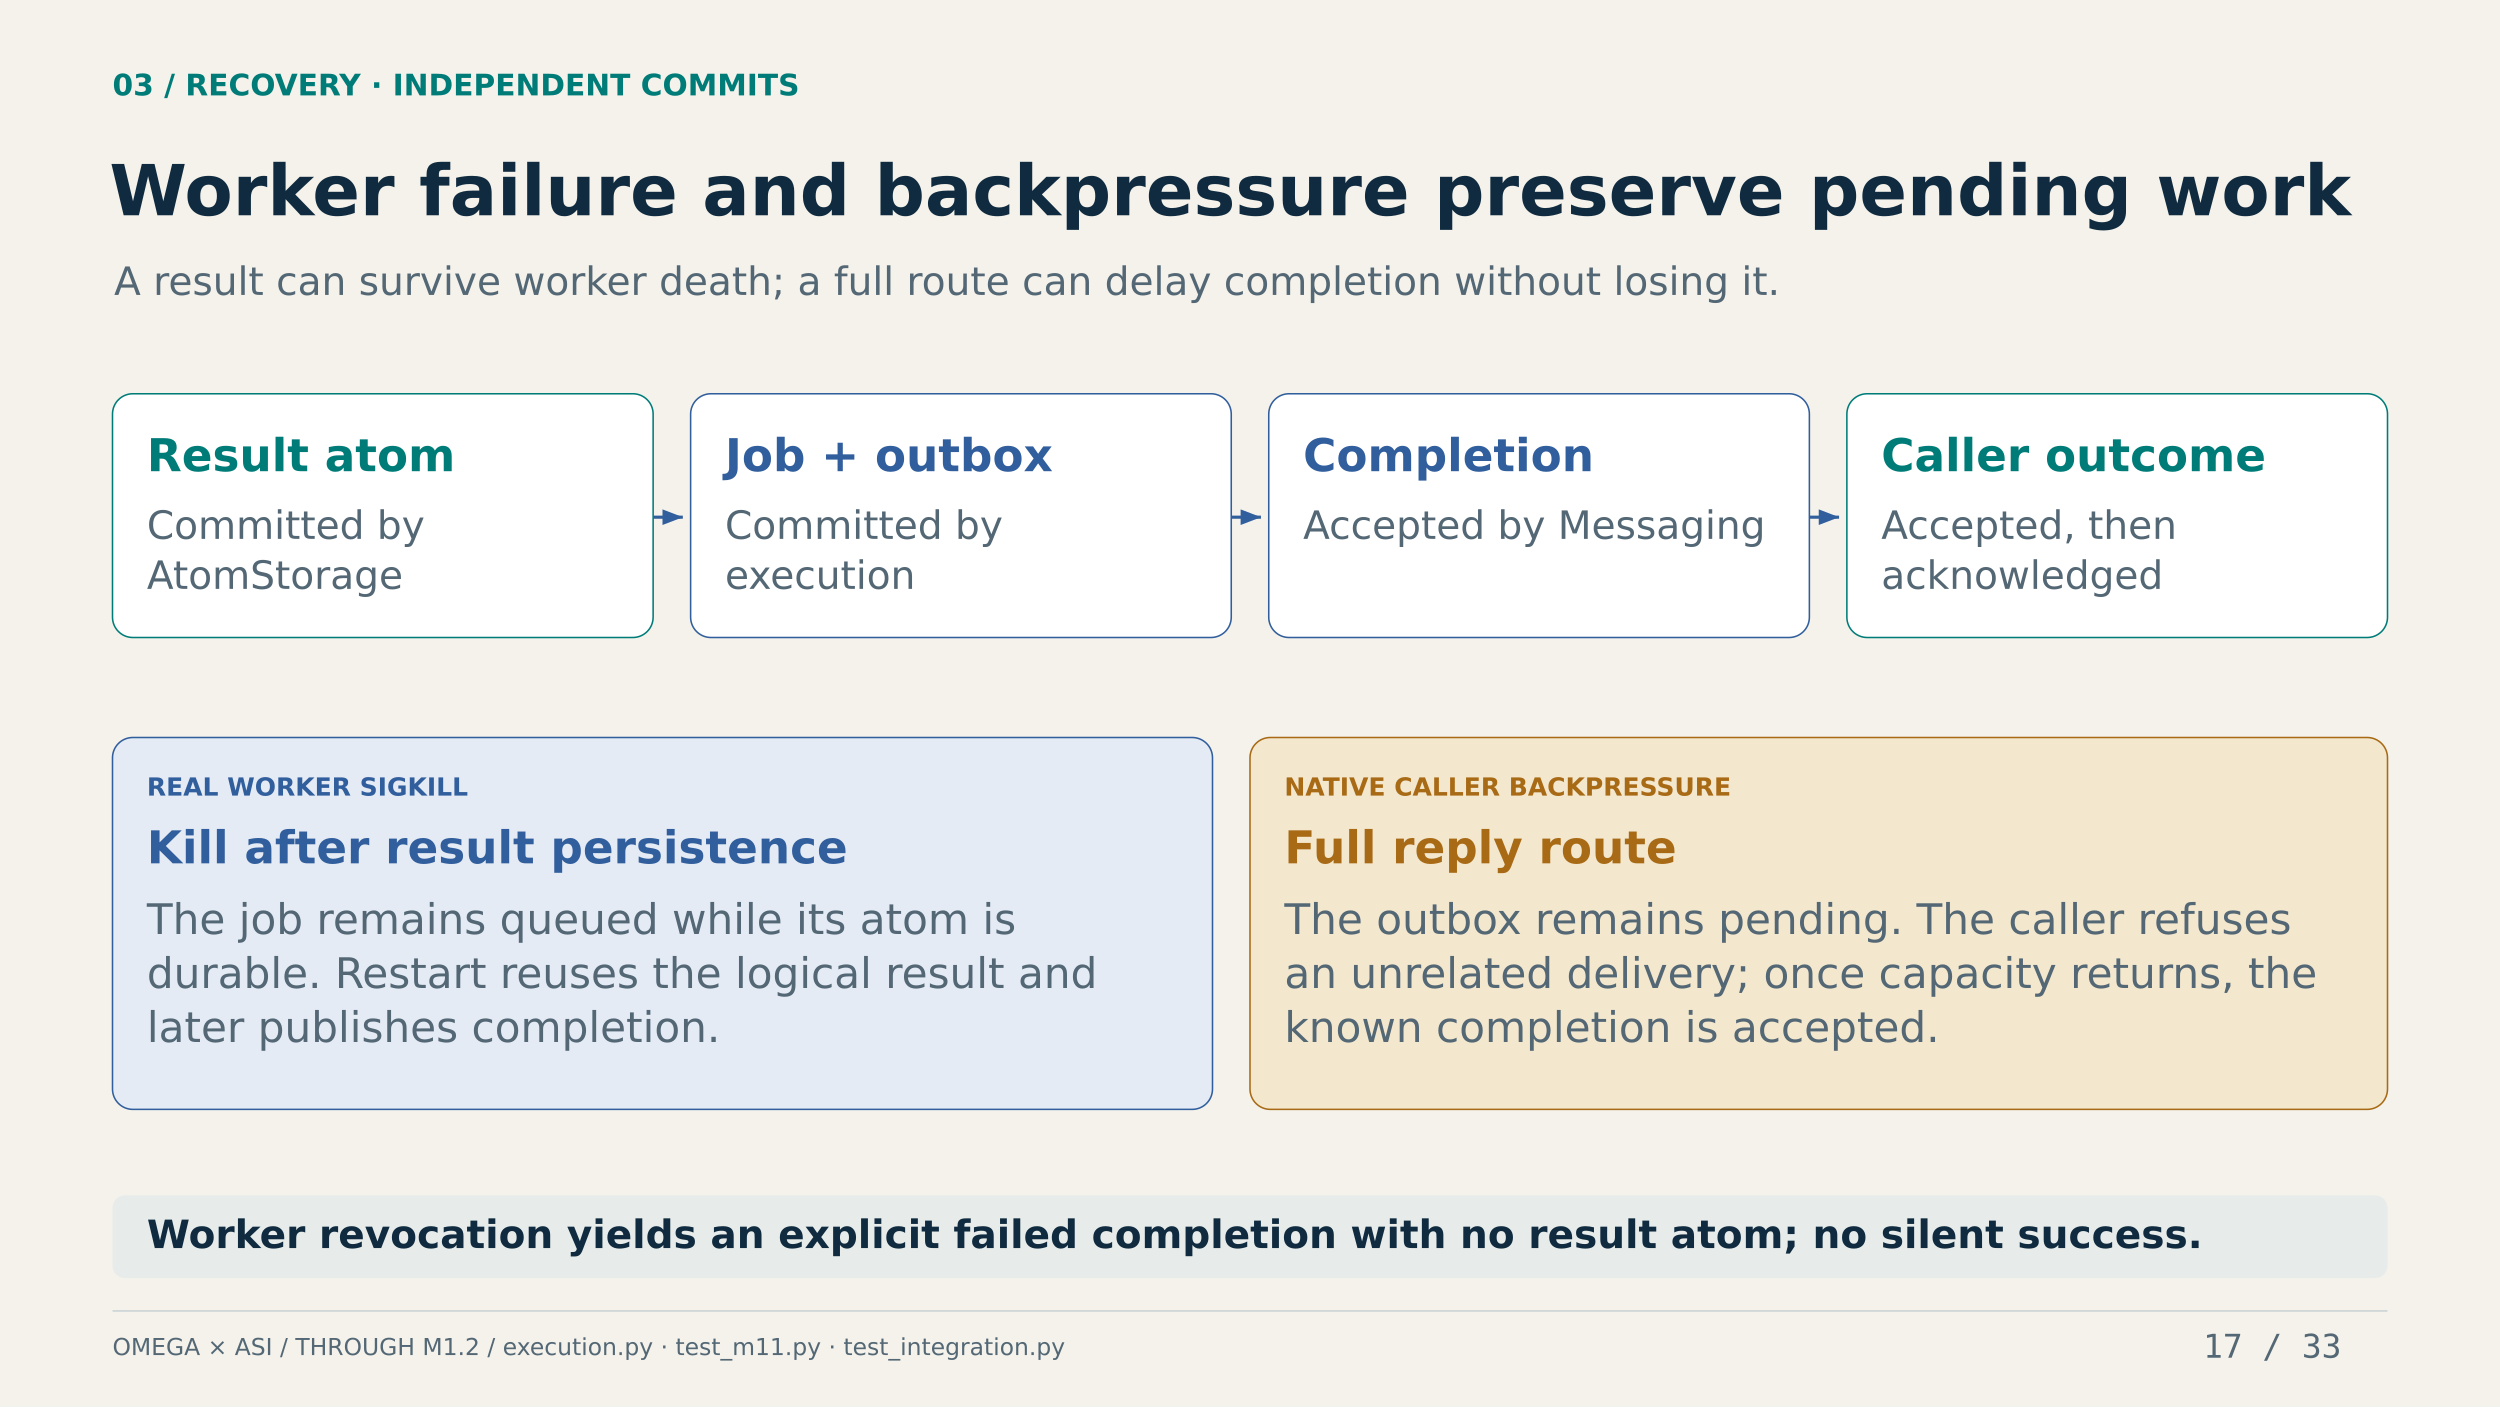
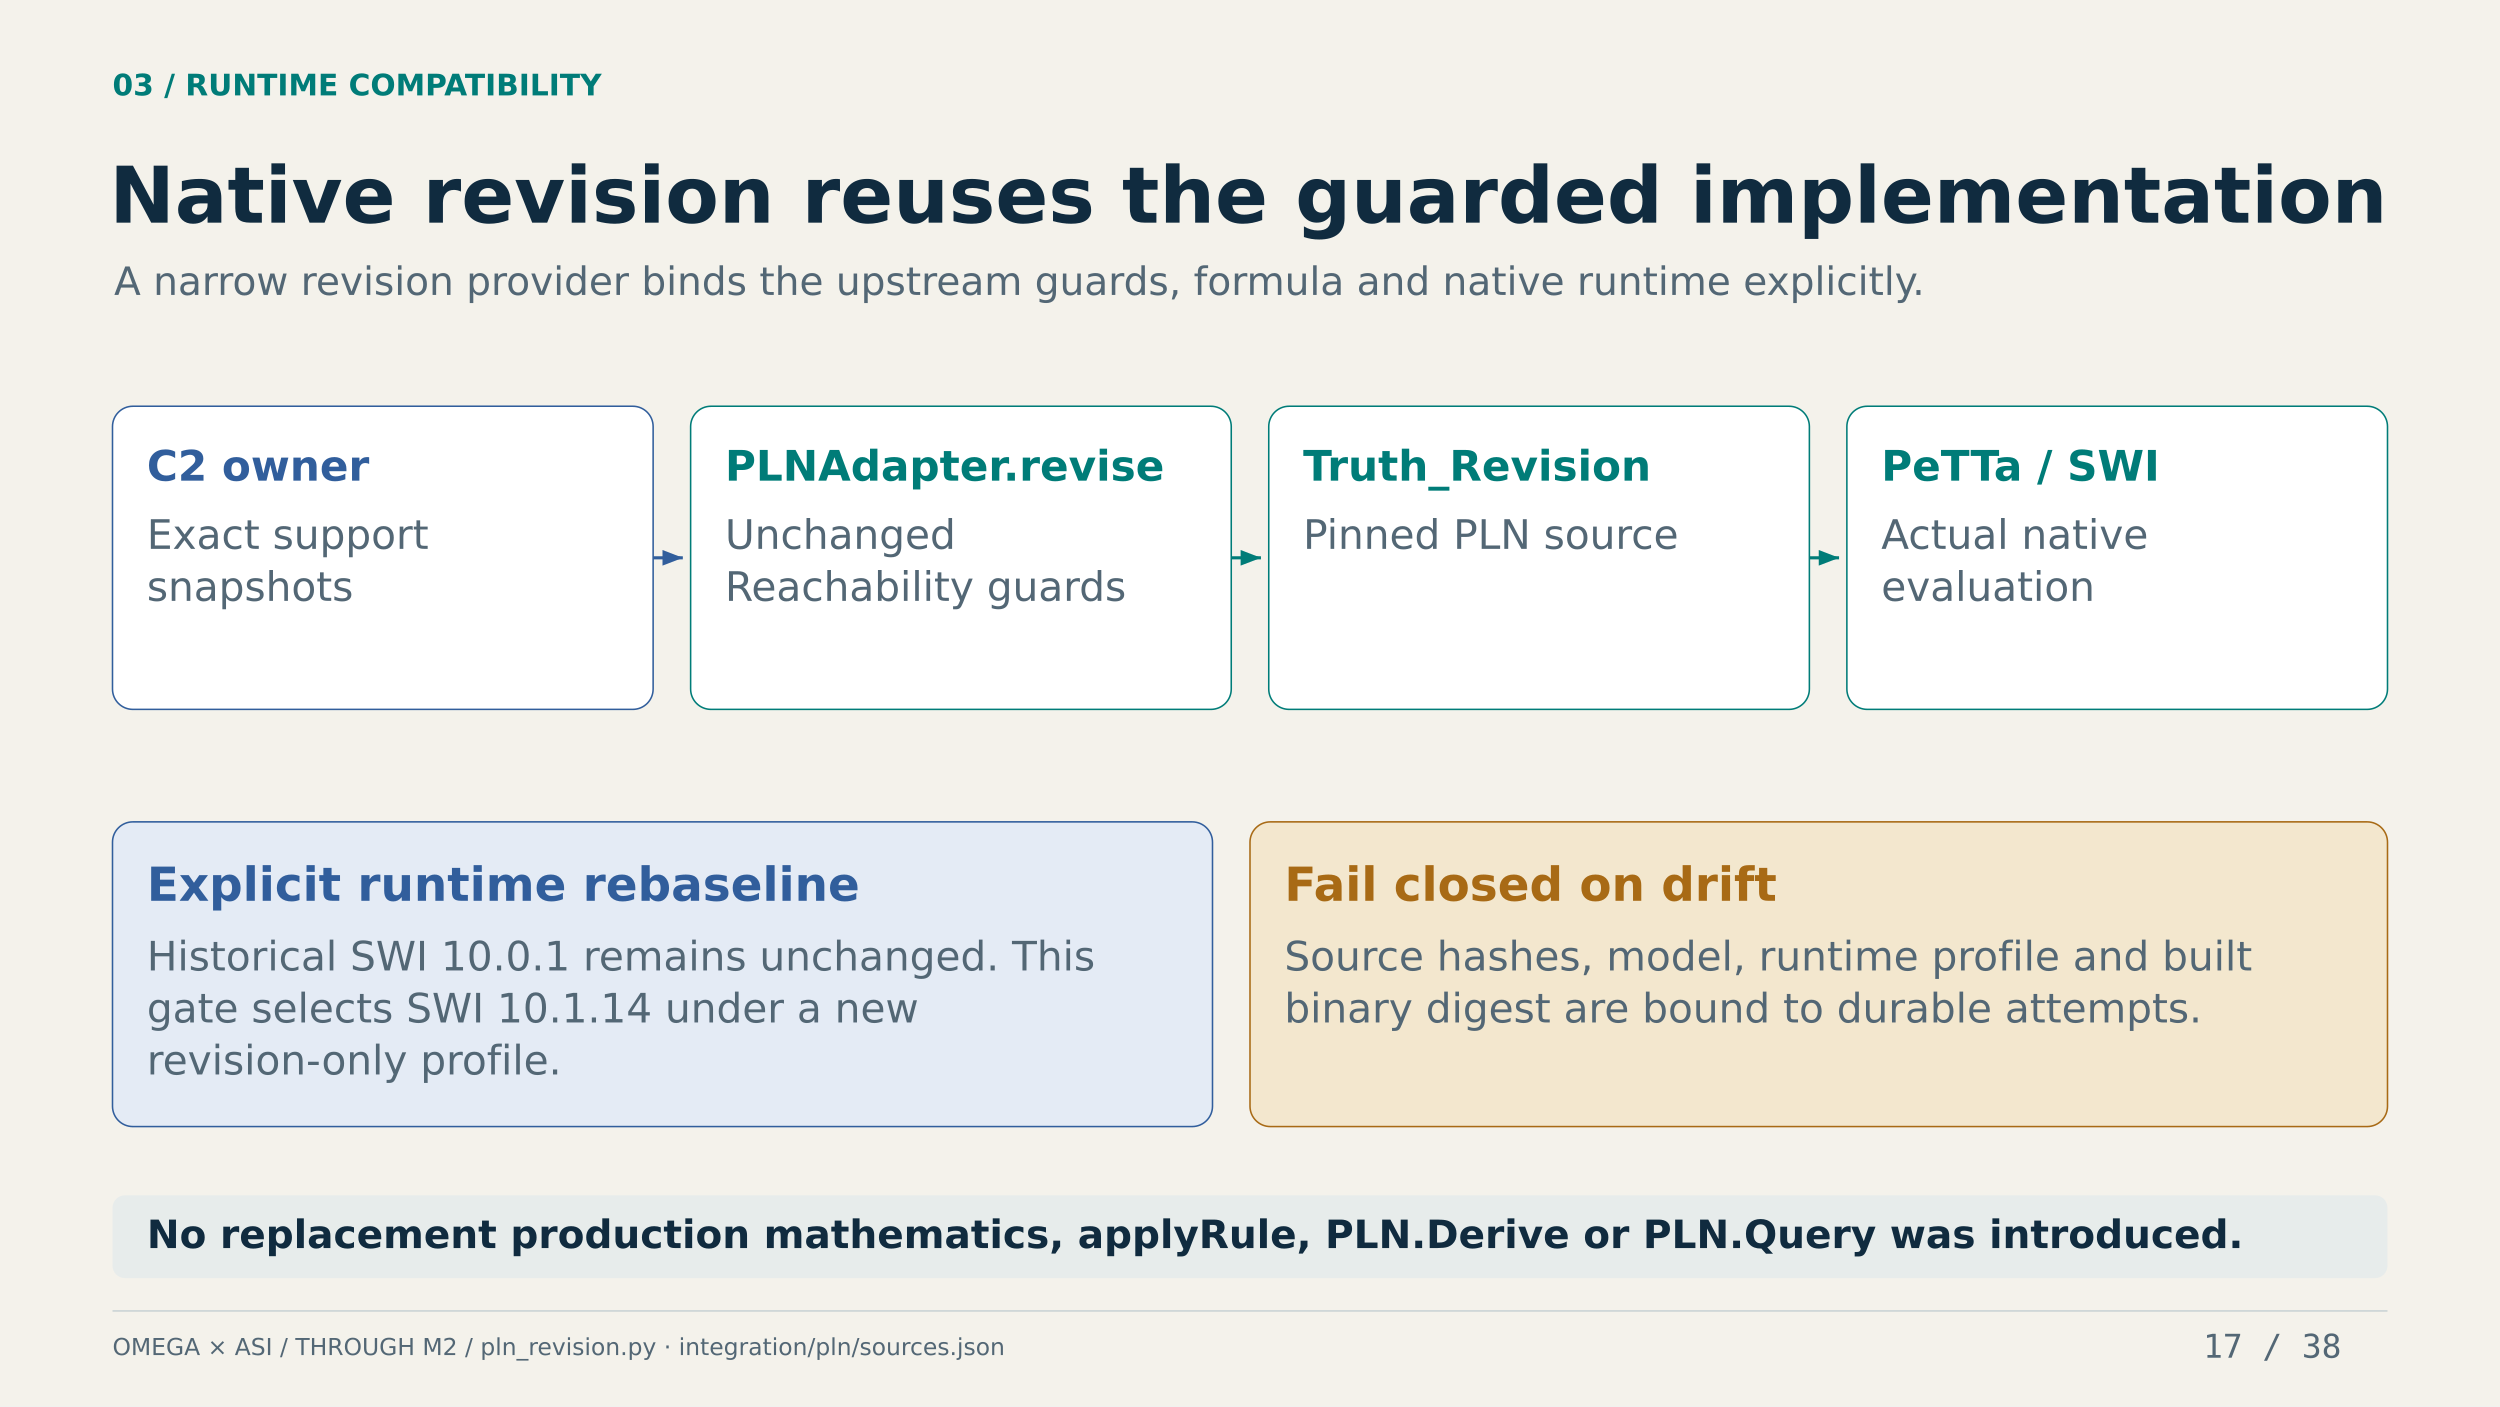
<svg xmlns="http://www.w3.org/2000/svg" width="1600" height="900" viewBox="0 0 1600 900" role="img" aria-labelledby="title desc">
  <rect width="1600" height="900" fill="#F4F2EB" />
-   <text x="72" y="61.05" font-family="DejaVu Sans" font-size="19" font-weight="700" fill="#007C78">03 / RECOVERY · INDEPENDENT COMMITS</text>
-   <text x="70" y="137.75" font-family="DejaVu Sans" font-size="45" font-weight="700" fill="#102B3F">Worker failure and backpressure preserve pending work</text>
-   <text x="73" y="188.75" font-family="DejaVu Sans" font-size="25" font-weight="400" fill="#536775">A result can survive worker death; a full route can delay completion without losing it.</text>
-   <rect x="72" y="252" width="346" height="156" rx="13" fill="#FFFFFF" stroke="#007C78" />
-   <text x="94" y="301.55" font-family="DejaVu Sans" font-size="29" font-weight="700" fill="#007C78">Result atom</text>
-   <text x="94" y="344.87" font-family="DejaVu Sans" font-size="25" font-weight="400" fill="#536775">Committed by</text>
-   <text x="94" y="376.87" font-family="DejaVu Sans" font-size="25" font-weight="400" fill="#536775">AtomStorage</text>
-   <line x1="418" y1="331" x2="437" y2="331" stroke="#315E9C" stroke-width="2" />
-   <polygon points="437,331 424.0,326.0 424.0,336.0" fill="#315E9C" />
-   <rect x="442" y="252" width="346" height="156" rx="13" fill="#FFFFFF" stroke="#315E9C" />
-   <text x="464" y="301.55" font-family="DejaVu Sans" font-size="29" font-weight="700" fill="#315E9C">Job + outbox</text>
-   <text x="464" y="344.87" font-family="DejaVu Sans" font-size="25" font-weight="400" fill="#536775">Committed by</text>
-   <text x="464" y="376.87" font-family="DejaVu Sans" font-size="25" font-weight="400" fill="#536775">execution</text>
-   <line x1="788" y1="331" x2="807" y2="331" stroke="#315E9C" stroke-width="2" />
-   <polygon points="807,331 794.0,326.0 794.0,336.0" fill="#315E9C" />
-   <rect x="812" y="252" width="346" height="156" rx="13" fill="#FFFFFF" stroke="#315E9C" />
-   <text x="834" y="301.55" font-family="DejaVu Sans" font-size="29" font-weight="700" fill="#315E9C">Completion</text>
-   <text x="834" y="344.87" font-family="DejaVu Sans" font-size="25" font-weight="400" fill="#536775">Accepted by Messaging</text>
-   <line x1="1158" y1="331" x2="1177" y2="331" stroke="#315E9C" stroke-width="2" />
-   <polygon points="1177,331 1164.0,326.0 1164.0,336.0" fill="#315E9C" />
-   <rect x="1182" y="252" width="346" height="156" rx="13" fill="#FFFFFF" stroke="#007C78" />
-   <text x="1204" y="301.55" font-family="DejaVu Sans" font-size="29" font-weight="700" fill="#007C78">Caller outcome</text>
-   <text x="1204" y="344.87" font-family="DejaVu Sans" font-size="25" font-weight="400" fill="#536775">Accepted, then</text>
-   <text x="1204" y="376.87" font-family="DejaVu Sans" font-size="25" font-weight="400" fill="#536775">acknowledged</text>
-   <rect x="72" y="472" width="704" height="238" rx="13" fill="#E4EBF5" stroke="#315E9C" />
-   <text x="94" y="509.2" font-family="DejaVu Sans" font-size="16" font-weight="700" fill="#315E9C">REAL WORKER SIGKILL</text>
-   <text x="94" y="552.55" font-family="DejaVu Sans" font-size="29" font-weight="700" fill="#315E9C">Kill after result persistence</text>
-   <text x="94" y="597.77" font-family="DejaVu Sans" font-size="27" font-weight="400" fill="#536775">The job remains queued while its atom is</text>
-   <text x="94" y="632.33" font-family="DejaVu Sans" font-size="27" font-weight="400" fill="#536775">durable. Restart reuses the logical result and</text>
-   <text x="94" y="666.89" font-family="DejaVu Sans" font-size="27" font-weight="400" fill="#536775">later publishes completion.</text>
-   <rect x="800" y="472" width="728" height="238" rx="13" fill="#F3E7CE" stroke="#A86A15" />
-   <text x="822" y="509.2" font-family="DejaVu Sans" font-size="16" font-weight="700" fill="#A86A15">NATIVE CALLER BACKPRESSURE</text>
-   <text x="822" y="552.55" font-family="DejaVu Sans" font-size="29" font-weight="700" fill="#A86A15">Full reply route</text>
-   <text x="822" y="597.77" font-family="DejaVu Sans" font-size="27" font-weight="400" fill="#536775">The outbox remains pending. The caller refuses</text>
-   <text x="822" y="632.33" font-family="DejaVu Sans" font-size="27" font-weight="400" fill="#536775">an unrelated delivery; once capacity returns, the</text>
-   <text x="822" y="666.89" font-family="DejaVu Sans" font-size="27" font-weight="400" fill="#536775">known completion is accepted.</text>
+   <text x="72" y="61.05" font-family="DejaVu Sans" font-size="19" font-weight="700" fill="#007C78">03 / RUNTIME COMPATIBILITY</text>
+   <text x="70" y="142.5" font-family="DejaVu Sans" font-size="50" font-weight="700" fill="#102B3F">Native revision reuses the guarded implementation</text>
+   <text x="73" y="188.75" font-family="DejaVu Sans" font-size="25" font-weight="400" fill="#536775">A narrow revision provider binds the upstream guards, formula and native runtime explicitly.</text>
+   <rect x="72" y="260" width="346" height="194" rx="13" fill="#FFFFFF" stroke="#315E9C" />
+   <text x="94" y="307.65" font-family="DejaVu Sans" font-size="27" font-weight="700" fill="#315E9C">C2 owner</text>
+   <text x="94" y="351.26" font-family="DejaVu Sans" font-size="26" font-weight="400" fill="#536775">Exact support</text>
+   <text x="94" y="384.54" font-family="DejaVu Sans" font-size="26" font-weight="400" fill="#536775">snapshots</text>
+   <line x1="418" y1="357" x2="437" y2="357" stroke="#315E9C" stroke-width="2" />
+   <polygon points="437,357 424.0,352.0 424.0,362.0" fill="#315E9C" />
+   <rect x="442" y="260" width="346" height="194" rx="13" fill="#FFFFFF" stroke="#007C78" />
+   <text x="464" y="307.65" font-family="DejaVu Sans" font-size="27" font-weight="700" fill="#007C78">PLNAdapter.revise</text>
+   <text x="464" y="351.26" font-family="DejaVu Sans" font-size="26" font-weight="400" fill="#536775">Unchanged</text>
+   <text x="464" y="384.54" font-family="DejaVu Sans" font-size="26" font-weight="400" fill="#536775">Reachability guards</text>
+   <line x1="788" y1="357" x2="807" y2="357" stroke="#007C78" stroke-width="2" />
+   <polygon points="807,357 794.0,352.0 794.0,362.0" fill="#007C78" />
+   <rect x="812" y="260" width="346" height="194" rx="13" fill="#FFFFFF" stroke="#007C78" />
+   <text x="834" y="307.65" font-family="DejaVu Sans" font-size="27" font-weight="700" fill="#007C78">Truth_Revision</text>
+   <text x="834" y="351.26" font-family="DejaVu Sans" font-size="26" font-weight="400" fill="#536775">Pinned PLN source</text>
+   <line x1="1158" y1="357" x2="1177" y2="357" stroke="#007C78" stroke-width="2" />
+   <polygon points="1177,357 1164.0,352.0 1164.0,362.0" fill="#007C78" />
+   <rect x="1182" y="260" width="346" height="194" rx="13" fill="#FFFFFF" stroke="#007C78" />
+   <text x="1204" y="307.65" font-family="DejaVu Sans" font-size="27" font-weight="700" fill="#007C78">PeTTa / SWI</text>
+   <text x="1204" y="351.26" font-family="DejaVu Sans" font-size="26" font-weight="400" fill="#536775">Actual native</text>
+   <text x="1204" y="384.54" font-family="DejaVu Sans" font-size="26" font-weight="400" fill="#536775">evaluation</text>
+   <rect x="72" y="526" width="704" height="195" rx="13" fill="#E4EBF5" stroke="#315E9C" />
+   <text x="94" y="576.5" font-family="DejaVu Sans" font-size="30" font-weight="700" fill="#315E9C">Explicit runtime rebaseline</text>
+   <text x="94" y="621.1" font-family="DejaVu Sans" font-size="26" font-weight="400" fill="#536775">Historical SWI 10.0.1 remains unchanged. This</text>
+   <text x="94" y="654.38" font-family="DejaVu Sans" font-size="26" font-weight="400" fill="#536775">gate selects SWI 10.1.14 under a new</text>
+   <text x="94" y="687.66" font-family="DejaVu Sans" font-size="26" font-weight="400" fill="#536775">revision-only profile.</text>
+   <rect x="800" y="526" width="728" height="195" rx="13" fill="#F3E7CE" stroke="#A86A15" />
+   <text x="822" y="576.5" font-family="DejaVu Sans" font-size="30" font-weight="700" fill="#A86A15">Fail closed on drift</text>
+   <text x="822" y="621.1" font-family="DejaVu Sans" font-size="26" font-weight="400" fill="#536775">Source hashes, model, runtime profile and built</text>
+   <text x="822" y="654.38" font-family="DejaVu Sans" font-size="26" font-weight="400" fill="#536775">binary digest are bound to durable attempts.</text>
  <rect x="72" y="765" width="1456" height="53" rx="8" fill="#E7ECEB" />
-   <text x="94" y="798.75" font-family="DejaVu Sans" font-size="25" font-weight="700" fill="#102B3F">Worker revocation yields an explicit failed completion with no result atom; no silent success.</text>
+   <text x="94" y="798.75" font-family="DejaVu Sans" font-size="25" font-weight="700" fill="#102B3F">No replacement production mathematics, applyRule, PLN.Derive or PLN.Query was introduced.</text>
  <line x1="72" y1="839" x2="1528" y2="839" stroke="#C9D2D4" stroke-width="1" />
-   <text x="72" y="867.25" font-family="DejaVu Sans" font-size="15" font-weight="400" fill="#536775">OMEGA × ASI / THROUGH M1.2 / execution.py · test_m11.py · test_integration.py</text>
-   <text x="1410" y="868.95" font-family="DejaVu Sans Mono" font-size="21" font-weight="400" fill="#536775">17 / 33</text>
+   <text x="72" y="867.25" font-family="DejaVu Sans" font-size="15" font-weight="400" fill="#536775">OMEGA × ASI / THROUGH M2 / pln_revision.py · integration/pln/sources.json</text>
+   <text x="1410" y="868.95" font-family="DejaVu Sans Mono" font-size="21" font-weight="400" fill="#536775">17 / 38</text>
</svg>
